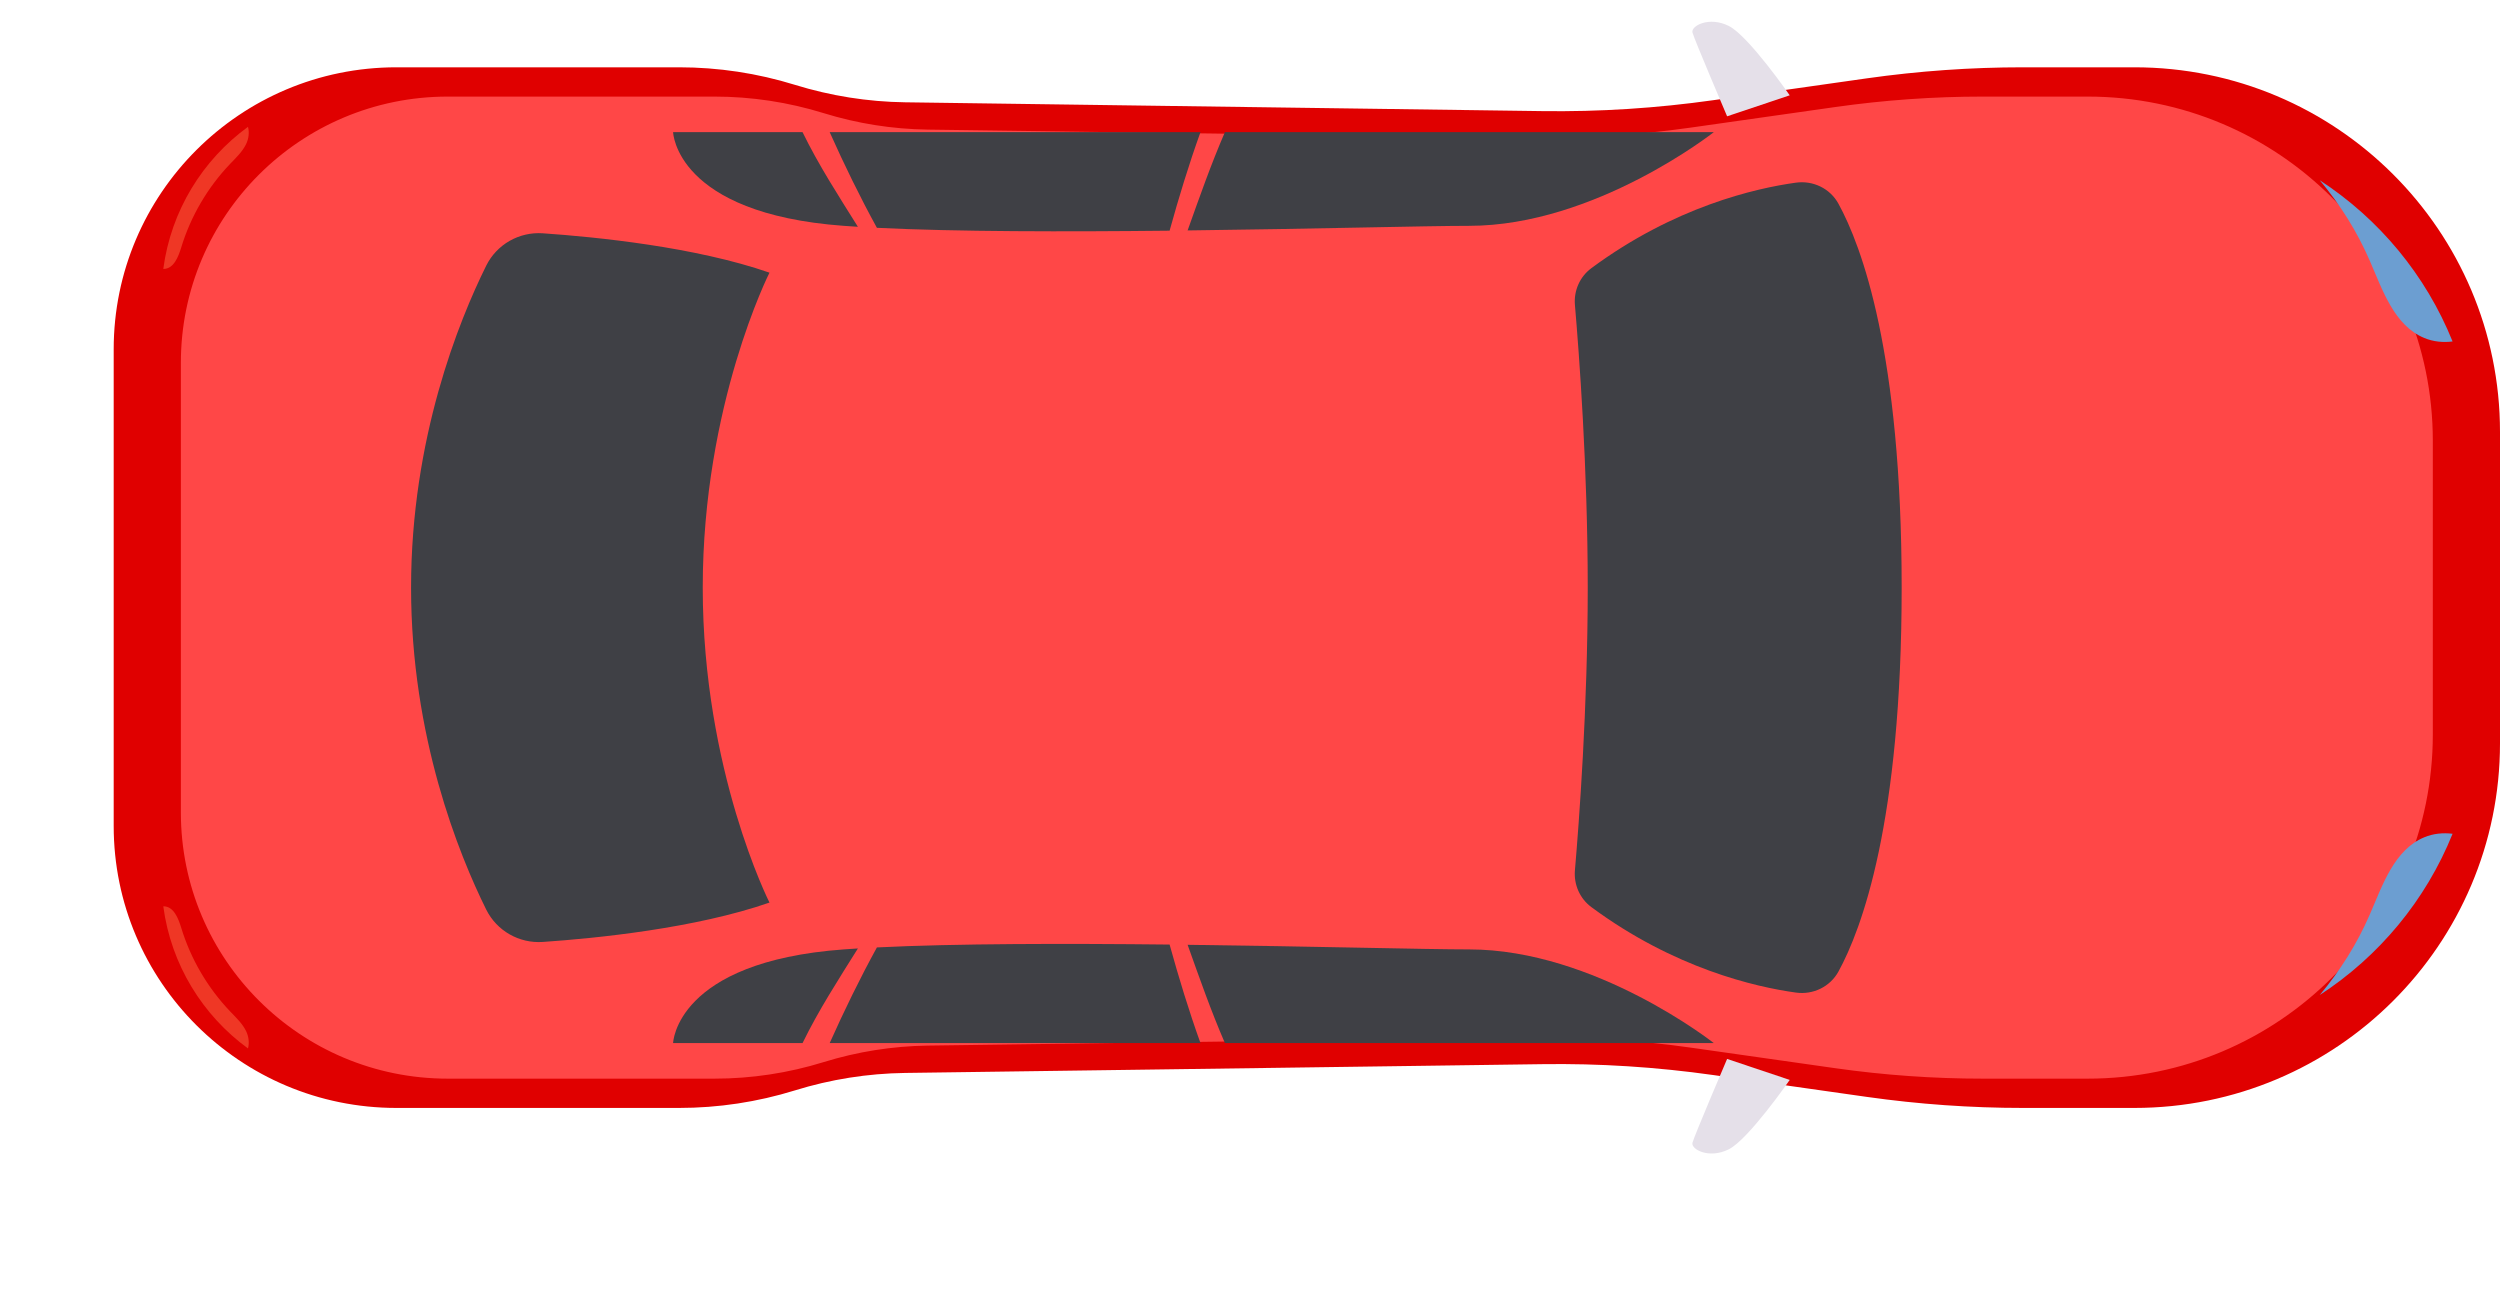
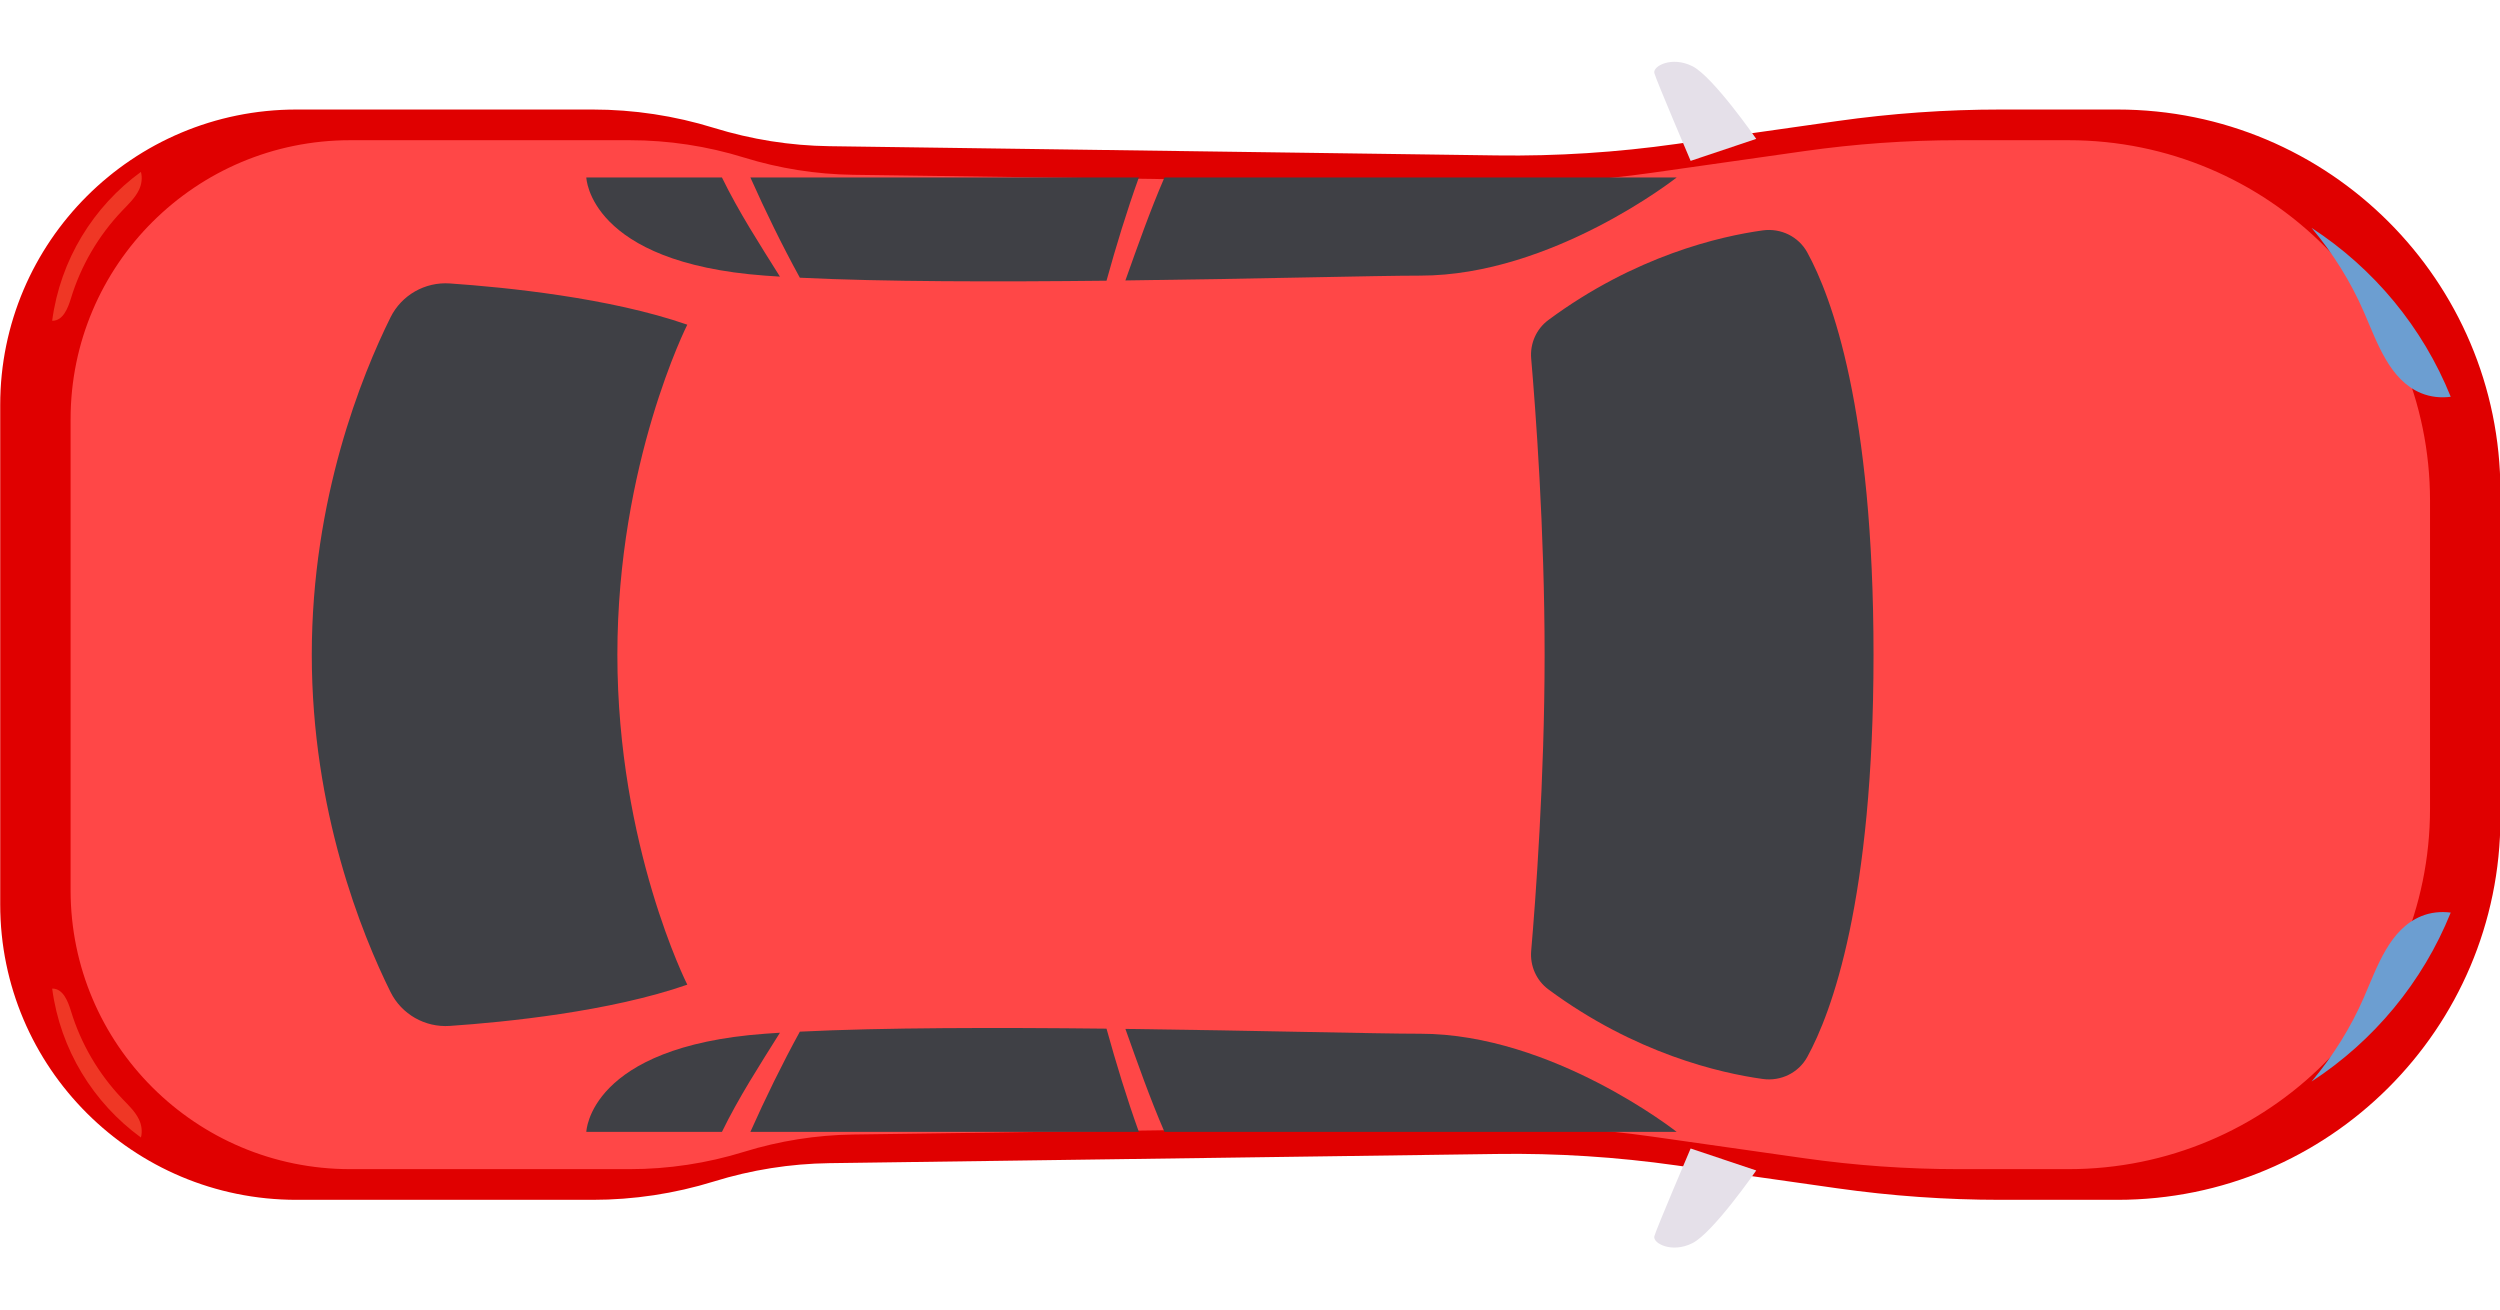
- <svg xmlns="http://www.w3.org/2000/svg" width="63" height="33" viewBox="0 0 63 33" fill="none">
+ <svg xmlns="http://www.w3.org/2000/svg" fill="none" viewBox="2.86 0.55 60.13 28.52" width="63" height="33">
  <path d="M47.046 1.974C48.35 1.789 49.666 1.696 50.982 1.696L53.785 1.696C58.874 1.696 63 5.811 63 10.886V14.808V18.73C63 23.805 58.874 27.92 53.785 27.92H50.982C49.666 27.92 48.35 27.827 47.046 27.642L43.181 27.092C41.749 26.889 40.304 26.796 38.858 26.817L22.809 27.038C21.866 27.051 20.93 27.199 20.029 27.479C19.085 27.771 18.102 27.92 17.113 27.92H9.99C6.056 27.92 2.865 24.738 2.865 20.814V14.808V8.802C2.865 4.878 6.056 1.696 9.99 1.696L17.113 1.696C18.102 1.696 19.085 1.845 20.029 2.137C20.93 2.416 21.866 2.565 22.809 2.578L38.858 2.8C40.304 2.82 41.749 2.727 43.181 2.524L47.046 1.974Z" fill="#E00000" />
  <path d="M46.251 26.919C47.482 27.094 48.723 27.182 49.966 27.182H52.61C57.413 27.182 61.307 23.299 61.307 18.509V14.808V11.107C61.307 6.317 57.413 2.434 52.61 2.434H49.966C48.723 2.434 47.482 2.522 46.251 2.697L42.604 3.216C41.253 3.408 39.889 3.495 38.525 3.476L23.379 3.266C22.489 3.254 21.605 3.114 20.756 2.851C19.865 2.575 18.937 2.434 18.004 2.434H11.283C7.569 2.434 4.558 5.437 4.558 9.141V14.808V20.476C4.558 24.179 7.569 27.182 11.283 27.182H18.004C18.937 27.182 19.865 27.041 20.756 26.765C21.605 26.502 22.489 26.362 23.379 26.349L38.525 26.14C39.889 26.121 41.253 26.208 42.604 26.4L46.251 26.919Z" fill="#FF4747" />
  <path d="M45.101 2.402C45.101 2.402 44.063 0.902 43.564 0.653C43.066 0.405 42.609 0.653 42.65 0.819C42.692 0.984 43.523 2.931 43.523 2.931L45.101 2.402Z" fill="#E5E0E9" />
  <path d="M45.101 27.214C45.101 27.214 44.063 28.715 43.564 28.963C43.066 29.212 42.609 28.963 42.65 28.797C42.692 28.632 43.523 26.685 43.523 26.685L45.101 27.214Z" fill="#E5E0E9" />
  <path d="M61.093 8.518C61.319 8.611 61.564 8.636 61.805 8.605C61.131 6.931 59.953 5.515 58.457 4.542C58.972 5.153 59.401 5.838 59.719 6.572C60.044 7.32 60.337 8.205 61.093 8.518Z" fill="#6C9ED1" />
  <path d="M61.093 21.099C61.319 21.005 61.564 20.981 61.805 21.011C61.131 22.685 59.953 24.102 58.457 25.075C58.972 24.463 59.401 23.778 59.719 23.045C60.044 22.296 60.337 21.411 61.093 21.099Z" fill="#6C9ED1" />
  <path d="M29.928 5.807C33.076 5.769 35.96 5.691 37.02 5.691C40.197 5.691 43.188 3.33 43.188 3.33H30.868C30.517 4.14 30.225 4.975 29.928 5.807Z" fill="#3F4045" />
  <path d="M22.098 5.741C24.096 5.84 26.849 5.842 29.474 5.813C29.706 4.976 29.958 4.147 30.252 3.33H20.908C21.274 4.149 21.667 4.955 22.098 5.741Z" fill="#3F4045" />
  <path d="M20.224 3.33H16.962C16.962 3.33 17.024 5.38 21.26 5.691C21.375 5.699 21.496 5.707 21.619 5.715C21.129 4.932 20.627 4.157 20.224 3.33Z" fill="#3F4045" />
  <path d="M29.928 23.809C33.076 23.848 35.96 23.925 37.02 23.925C40.197 23.925 43.188 26.286 43.188 26.286H30.868C30.517 25.476 30.225 24.641 29.928 23.809Z" fill="#3F4045" />
  <path d="M22.098 23.875C24.096 23.776 26.849 23.774 29.474 23.803C29.706 24.639 29.958 25.469 30.252 26.286H20.908C21.274 25.467 21.667 24.661 22.098 23.875Z" fill="#3F4045" />
  <path d="M20.224 26.286H16.962C16.962 26.286 17.024 24.236 21.26 23.925C21.375 23.917 21.496 23.909 21.619 23.901C21.129 24.684 20.627 25.459 20.224 26.286Z" fill="#3F4045" />
  <path d="M19.391 22.745C19.391 22.745 17.709 19.421 17.709 14.808C17.709 10.195 19.391 6.871 19.391 6.871C17.525 6.222 15.025 5.972 13.679 5.879C13.082 5.838 12.519 6.159 12.253 6.694C11.563 8.087 10.359 11.053 10.359 14.808C10.359 18.564 11.563 21.53 12.253 22.922C12.519 23.457 13.082 23.778 13.679 23.737C15.025 23.645 17.525 23.394 19.391 22.745ZM45.257 25.013C44.236 24.872 42.191 24.404 40.101 22.858C39.811 22.643 39.657 22.29 39.688 21.931C39.791 20.738 40.011 17.823 40.011 14.808C40.011 11.793 39.791 8.878 39.688 7.685C39.657 7.326 39.811 6.974 40.101 6.759C42.191 5.212 44.236 4.744 45.257 4.603C45.691 4.543 46.119 4.75 46.329 5.134C46.912 6.196 47.922 8.892 47.922 14.808C47.922 20.724 46.912 23.42 46.329 24.483C46.119 24.866 45.691 25.074 45.257 25.013Z" fill="#3F4045" />
  <path d="M4.566 6.239C4.805 5.452 5.232 4.723 5.801 4.128C5.949 3.973 6.11 3.822 6.203 3.629C6.267 3.496 6.288 3.335 6.249 3.196C5.105 4.03 4.31 5.308 4.115 6.775L4.13 6.777C4.378 6.769 4.493 6.476 4.566 6.239Z" fill="#EF3725" />
  <path d="M4.566 23.377C4.805 24.164 5.232 24.893 5.801 25.489C5.949 25.644 6.11 25.794 6.203 25.987C6.267 26.12 6.288 26.282 6.249 26.421C5.105 25.587 4.31 24.308 4.115 22.841L4.13 22.839C4.378 22.847 4.493 23.14 4.566 23.377Z" fill="#EF3725" />
</svg>
